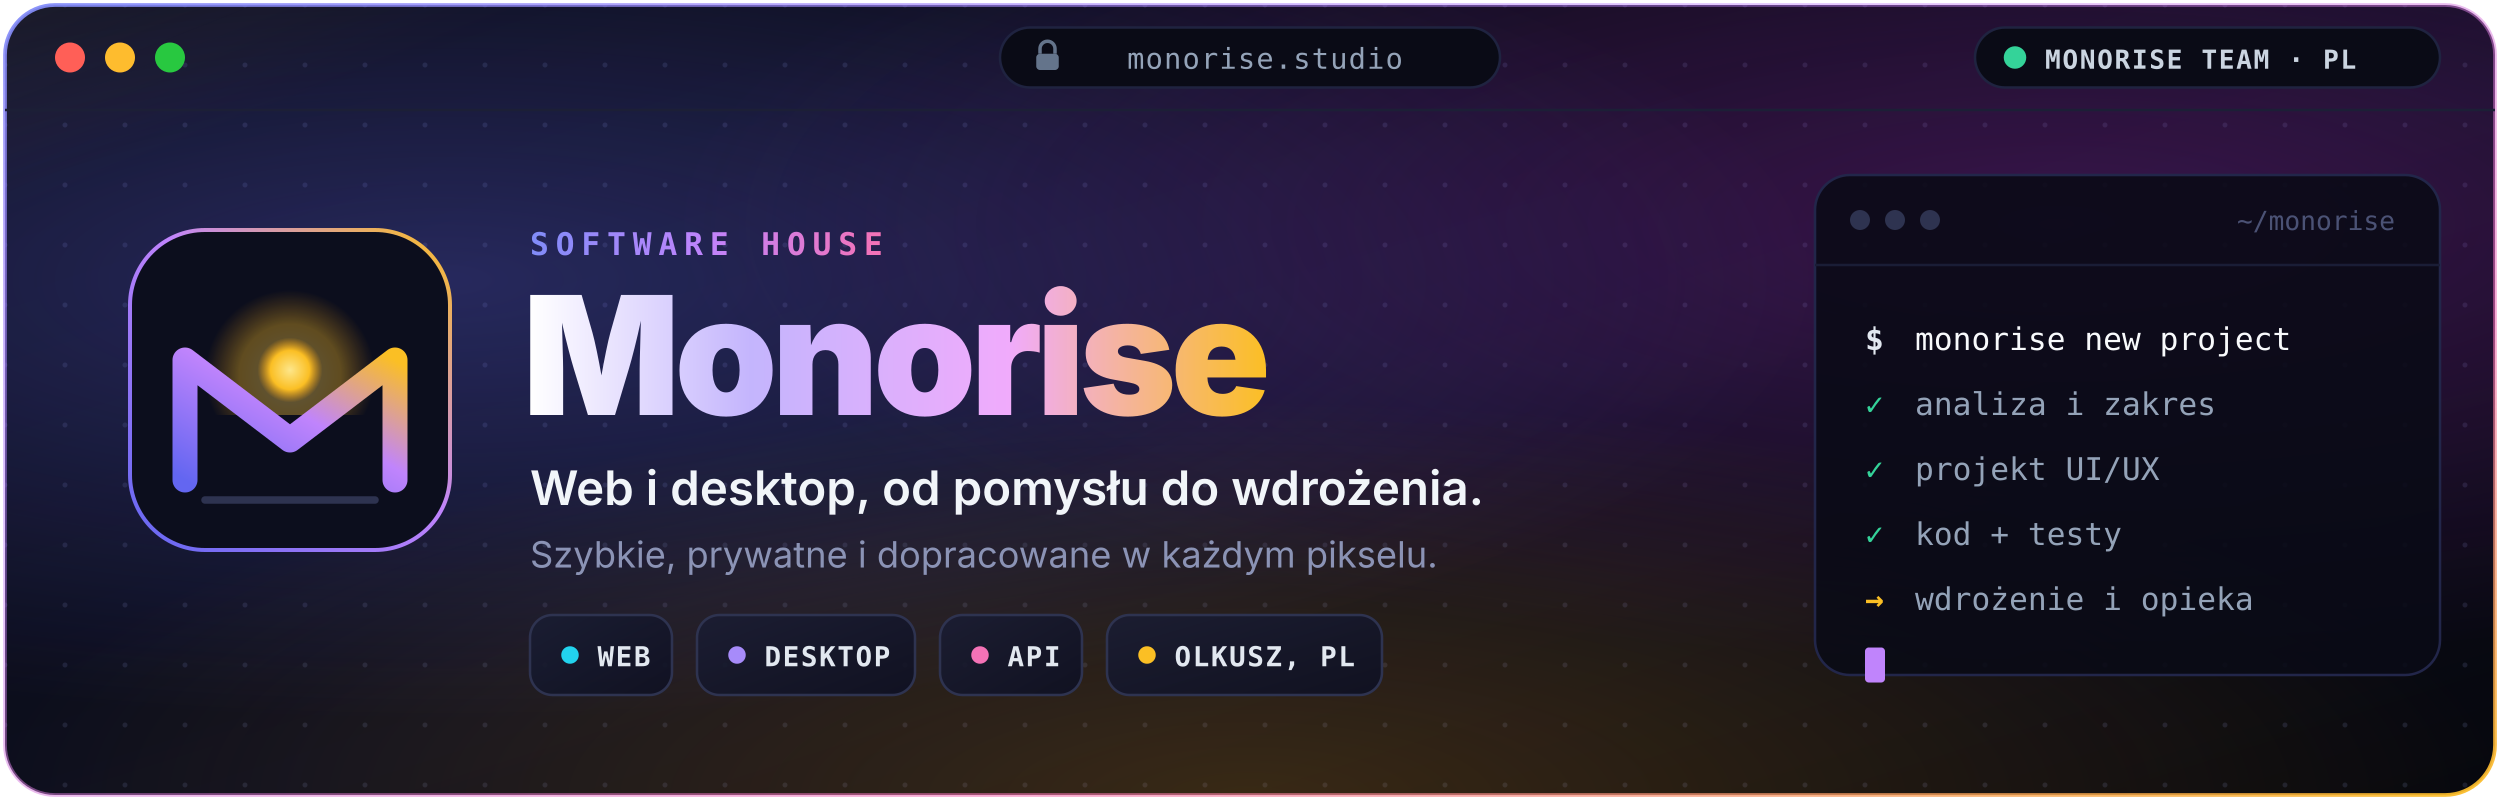
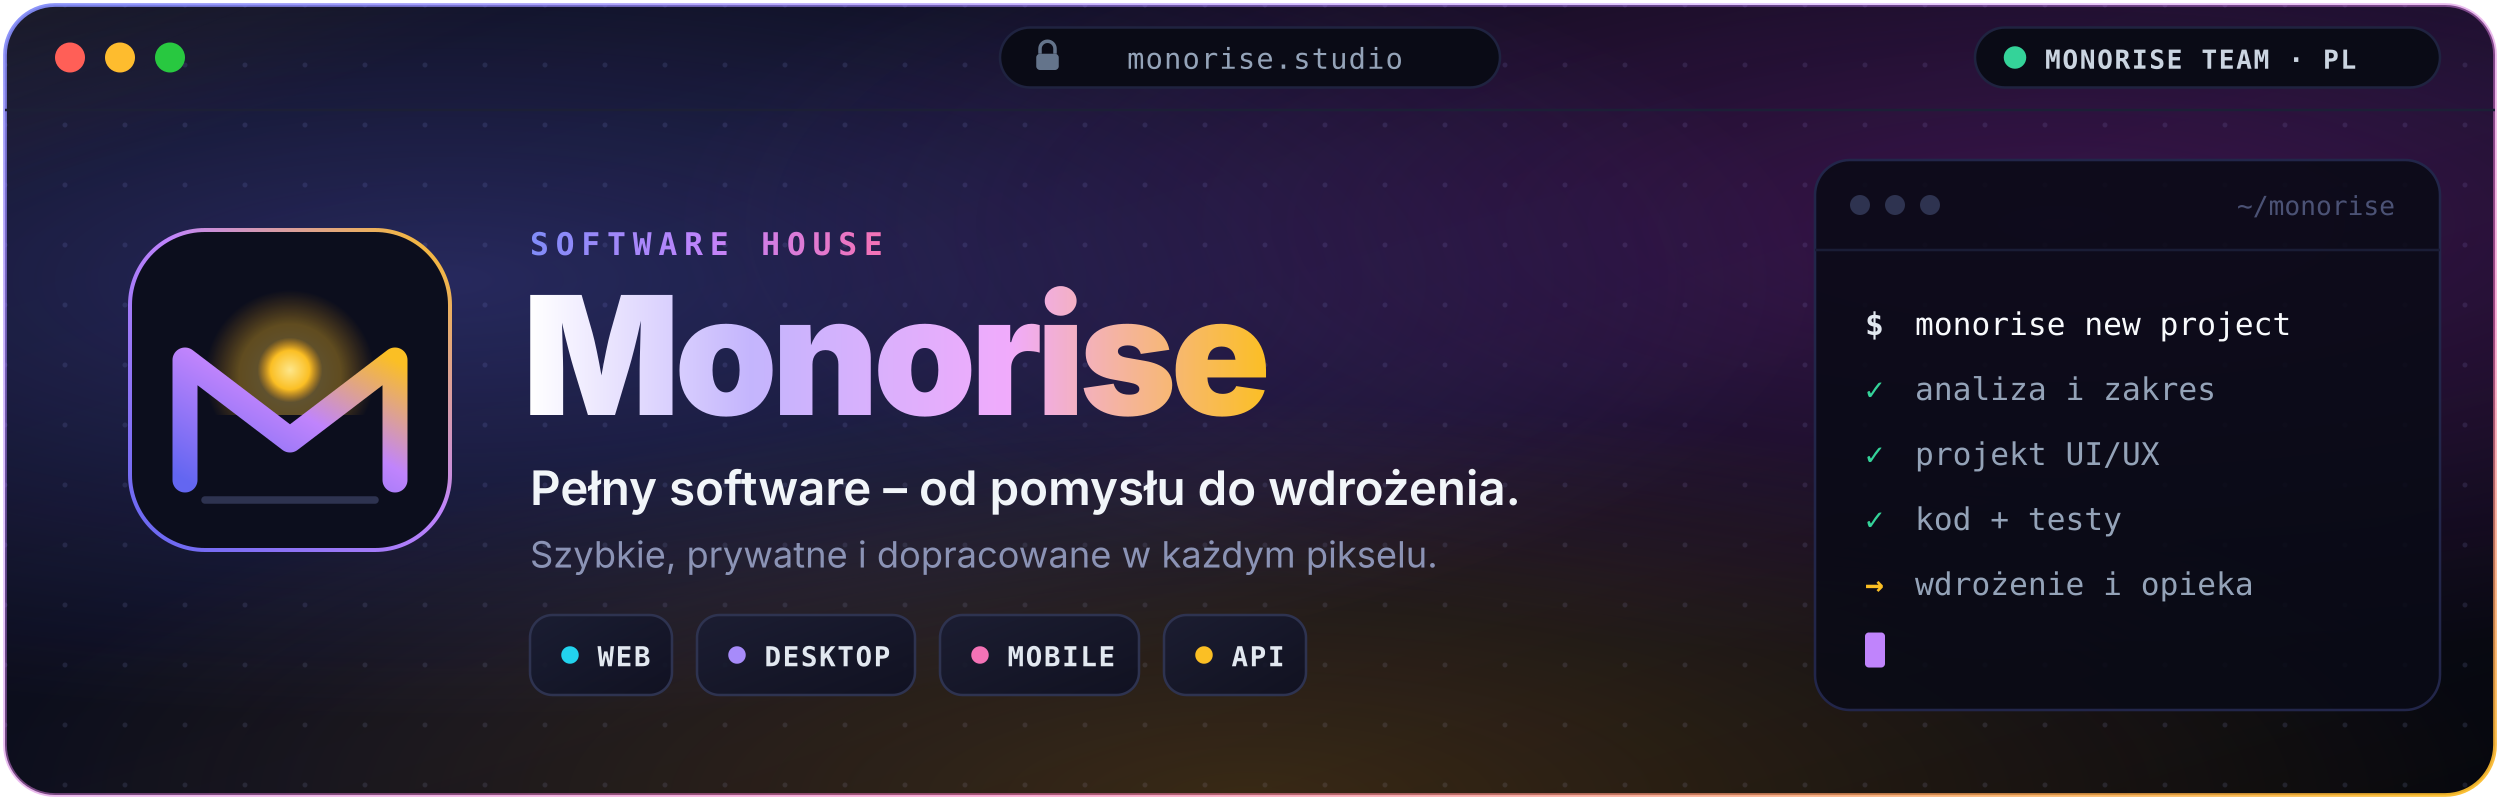
<svg xmlns="http://www.w3.org/2000/svg" viewBox="0 0 1000 320" width="100%" height="320" fill="none">
  <defs>
    <linearGradient id="bg" x1="0" y1="0" x2="1" y2="1">
      <stop offset="0" stop-color="#07080f" />
      <stop offset=".55" stop-color="#0d0f1f" />
      <stop offset="1" stop-color="#06070d" />
    </linearGradient>
    <linearGradient id="border" x1="0" y1="0" x2="1" y2="1">
      <stop offset="0" stop-color="#818cf8" stop-opacity=".95" />
      <stop offset=".35" stop-color="#c084fc" stop-opacity=".45" />
      <stop offset=".7" stop-color="#f472b6" stop-opacity=".6" />
      <stop offset="1" stop-color="#fbbf24" stop-opacity=".95" />
    </linearGradient>
    <linearGradient id="name" x1="0" y1="0" x2="1" y2="0">
      <stop offset="0" stop-color="#ffffff" />
      <stop offset=".3" stop-color="#c4b5fd" />
      <stop offset=".65" stop-color="#f0abfc" />
      <stop offset="1" stop-color="#fbbf24" />
    </linearGradient>
    <linearGradient id="sub" x1="0" y1="0" x2="1" y2="0">
      <stop offset="0" stop-color="#818cf8" />
      <stop offset=".5" stop-color="#c084fc" />
      <stop offset="1" stop-color="#f472b6" />
    </linearGradient>
    <linearGradient id="chip" x1="0" y1="0" x2="1" y2="1">
      <stop offset="0" stop-color="#1a1d33" stop-opacity=".9" />
      <stop offset="1" stop-color="#0e1022" stop-opacity=".9" />
    </linearGradient>
    <linearGradient id="mark" x1="0" y1="1" x2="1" y2="0">
      <stop offset="0" stop-color="#6366f1" />
      <stop offset=".55" stop-color="#c084fc" />
      <stop offset="1" stop-color="#fbbf24" />
    </linearGradient>
    <radialGradient id="sun" cx=".5" cy=".5" r=".5">
      <stop offset="0" stop-color="#fde68a" />
      <stop offset=".6" stop-color="#fbbf24" />
      <stop offset="1" stop-color="#f59e0b" stop-opacity="0" />
    </radialGradient>
    <radialGradient id="a1" cx=".18" cy=".35" r=".55">
      <stop offset="0" stop-color="#6366f1" stop-opacity=".32" />
      <stop offset="1" stop-color="#6366f1" stop-opacity="0" />
    </radialGradient>
    <radialGradient id="a2" cx=".82" cy=".28" r=".55">
      <stop offset="0" stop-color="#c026d3" stop-opacity=".24" />
      <stop offset="1" stop-color="#c026d3" stop-opacity="0" />
    </radialGradient>
    <radialGradient id="a3" cx=".5" cy="1" r=".5">
      <stop offset="0" stop-color="#f59e0b" stop-opacity=".2" />
      <stop offset="1" stop-color="#f59e0b" stop-opacity="0" />
    </radialGradient>
    <linearGradient id="sheen" x1="-35%" y1="0%" x2="0%" y2="28%">
      <stop offset="0%" stop-color="#818cf8" stop-opacity="0" />
      <stop offset="35%" stop-color="#c4b5fd" stop-opacity=".045" />
      <stop offset="50%" stop-color="#ffffff" stop-opacity=".095" />
      <stop offset="65%" stop-color="#fde68a" stop-opacity=".045" />
      <stop offset="100%" stop-color="#fbbf24" stop-opacity="0" />
      <animate attributeName="x1" values="-40%;110%;110%" keyTimes="0;0.38;1" dur="8s" repeatCount="indefinite" />
      <animate attributeName="x2" values="0%;150%;150%" keyTimes="0;0.38;1" dur="8s" repeatCount="indefinite" />
    </linearGradient>
    <pattern id="dots" width="24" height="24" patternUnits="userSpaceOnUse">
      <circle cx="2" cy="2" r="1" fill="#4b5275" fill-opacity=".3" />
    </pattern>
    <clipPath id="card">
      <rect x="2" y="2" width="996" height="316" rx="20" />
    </clipPath>
  </defs>
  <style>
    .sans{font-family:-apple-system, BlinkMacSystemFont, 'Segoe UI', Inter, Helvetica, Arial, sans-serif}.mono{font-family:ui-monospace, SFMono-Regular, 'SF Mono', Menlo, Consolas, monospace}
    @keyframes breathe1{0%,100%{opacity:.55}50%{opacity:1}}
    @keyframes breathe2{0%,100%{opacity:1}50%{opacity:.5}}
    @keyframes rise{0%,100%{transform:translateY(6px)}50%{transform:translateY(-6px)}}
    @keyframes glow{0%,100%{opacity:.55}50%{opacity:1}}
    @keyframes ping{0%{r:4px;opacity:.9}100%{r:13px;opacity:0}}
    @keyframes blink{0%,49%{opacity:1}50%,100%{opacity:0}}
    @keyframes type{from{opacity:0;transform:translateX(-6px)}to{opacity:1;transform:translateX(0)}}
    .a1{animation:breathe1 9s ease-in-out infinite}
    .a2{animation:breathe2 11s ease-in-out infinite}
    .sun{animation:rise 5s ease-in-out infinite}
    .halo{animation:glow 5s ease-in-out infinite}
    .ping{animation:ping 2s ease-out infinite}
    .cursor{animation:blink 1s step-end infinite}
    .line{opacity:0;animation:type .45s ease-out forwards}
  </style>
  <g clip-path="url(#card)">
    <rect width="1000" height="320" fill="url(#bg)" />
    <rect width="1000" height="320" fill="url(#dots)" />
    <rect width="1000" height="320" fill="url(#a1)" class="a1" />
    <rect width="1000" height="320" fill="url(#a2)" class="a2" />
    <rect width="1000" height="320" fill="url(#a3)" />
    <rect width="1000" height="320" fill="url(#sheen)" />
  </g>
  <rect x="2" y="2" width="996" height="316" rx="20" stroke="url(#border)" stroke-width="1.5" />
  <path d="M2 44 H998" stroke="#1c1f36" />
  <circle cx="28" cy="23" r="6" fill="#ff5f57" />
  <circle cx="48" cy="23" r="6" fill="#febc2e" />
  <circle cx="68" cy="23" r="6" fill="#28c840" />
  <g transform="translate(400,11)">
    <rect width="200" height="24" rx="12" fill="#0a0b16" stroke="#1f2340" />
    <path d="M16 10.5v-2a3 3 0 0 1 6 0v2" stroke="#64748b" stroke-width="1.4" />
    <rect x="14.5" y="10.5" width="9" height="6.5" rx="1.5" fill="#64748b" />
    <text x="106" y="16.5" fill="#94a3b8" text-anchor="middle" class="mono" font-size="11.5" letter-spacing=".04em">monorise.studio</text>
  </g>
  <g transform="translate(790,11)">
    <rect width="186" height="24" rx="12" fill="#0a0b16" stroke="#1f2340" />
    <circle cx="16" cy="12" r="4" fill="#34d399" />
    <circle cx="16" cy="12" r="4" stroke="#34d399" class="ping" />
    <text x="28" y="16.5" fill="#cbd5e1" class="mono" font-size="10.5" font-weight="700" letter-spacing=".06em">MONORISE TEAM · PL</text>
  </g>
  <g transform="translate(52,92)">
    <rect width="128" height="128" rx="30" fill="#0c0e1d" stroke="url(#mark)" stroke-width="1.6" />
    <circle cx="64" cy="58" r="34" fill="url(#sun)" opacity=".35" class="halo" />
    <g class="sun">
      <circle cx="64" cy="56" r="13" fill="url(#sun)" />
    </g>
    <rect x="18" y="74" width="92" height="40" fill="#0c0e1d" />
    <path d="M22 100 V52 L64 84 L106 52 V100" stroke="url(#mark)" stroke-width="10" stroke-linecap="round" stroke-linejoin="round" />
    <path d="M30 108 H98" stroke="#2e3350" stroke-width="3" stroke-linecap="round" />
  </g>
  <g transform="translate(212,86)">
    <text x="0" y="16" fill="url(#sub)" class="mono" font-size="12.5" font-weight="700" letter-spacing=".22em">SOFTWARE HOUSE</text>
    <text x="-3" y="80" fill="url(#name)" class="sans" font-size="66" font-weight="900" letter-spacing="-0.035em">Monorise</text>
-     <text x="0" y="116" fill="#f1f5f9" class="sans" font-size="19" font-weight="600">Web i desktop, od pomysłu do wdrożenia.</text>
+     <text x="0" y="116" fill="#f1f5f9" class="sans" font-size="19" font-weight="600">Pełny software – od pomysłu do wdrożenia.</text>
    <text x="0" y="141" fill="#8b93b5" class="sans" font-size="14.5">Szybkie, prywatne i dopracowane w każdym pikselu.</text>
    <g transform="translate(0,160)">
      <g transform="translate(0,0)">
        <rect width="56.8" height="32" rx="9" fill="url(#chip)" stroke="#2e3350" />
        <circle cx="16" cy="16" r="3.5" fill="#22d3ee" />
        <text x="27" y="20.5" fill="#e2e8f0" class="mono" font-size="11" font-weight="700" letter-spacing="0.06em">WEB</text>
      </g>
      <g transform="translate(66.8,0)">
        <rect width="87.2" height="32" rx="9" fill="url(#chip)" stroke="#2e3350" />
        <circle cx="16" cy="16" r="3.5" fill="#a78bfa" />
        <text x="27" y="20.5" fill="#e2e8f0" class="mono" font-size="11" font-weight="700" letter-spacing="0.06em">DESKTOP</text>
      </g>
      <g transform="translate(164,0)">
+         <rect width="79.6" height="32" rx="9" fill="url(#chip)" stroke="#2e3350" />
+         <circle cx="16" cy="16" r="3.5" fill="#f472b6" />
+         <text x="27" y="20.5" fill="#e2e8f0" class="mono" font-size="11" font-weight="700" letter-spacing="0.06em">MOBILE</text>
+       </g>
+       <g transform="translate(253.6,0)">
        <rect width="56.8" height="32" rx="9" fill="url(#chip)" stroke="#2e3350" />
-         <circle cx="16" cy="16" r="3.5" fill="#f472b6" />
+         <circle cx="16" cy="16" r="3.5" fill="#fbbf24" />
        <text x="27" y="20.5" fill="#e2e8f0" class="mono" font-size="11" font-weight="700" letter-spacing="0.06em">API</text>
-       </g>
-       <g transform="translate(230.8,0)">
-         <rect width="110" height="32" rx="9" fill="url(#chip)" stroke="#2e3350" />
-         <circle cx="16" cy="16" r="3.5" fill="#fbbf24" />
-         <text x="27" y="20.5" fill="#e2e8f0" class="mono" font-size="11" font-weight="700" letter-spacing="0.06em">OLKUSZ, PL</text>
      </g>
    </g>
  </g>
-   <g transform="translate(726,70)">
-     <rect width="250" height="200" rx="14" fill="#0a0b16" fill-opacity=".88" stroke="#22264a" />
+   <g transform="translate(726,64)">
+     <rect width="250" height="220" rx="14" fill="#0a0b16" fill-opacity=".88" stroke="#22264a" />
    <path d="M0 36 H250" stroke="#1a1d36" />
    <circle cx="18" cy="18" r="4" fill="#2e3350" />
    <circle cx="32" cy="18" r="4" fill="#2e3350" />
    <circle cx="46" cy="18" r="4" fill="#2e3350" />
    <text x="232" y="22" fill="#4b5275" text-anchor="end" class="mono" font-size="10.5">~/monorise</text>
    <g>
      <text x="20" y="70" fill="#e2e8f0" class="mono" font-size="12.5" font-weight="700">$</text>
      <text x="40" y="70" fill="#f8fafc" class="mono" font-size="12.5">monorise new project</text>
    </g>
    <g>
      <text x="20" y="96" fill="#34d399" class="mono" font-size="12.5" font-weight="700">✓</text>
      <text x="40" y="96" fill="#94a3b8" class="mono" font-size="12.5">analiza i zakres</text>
    </g>
    <g>
      <text x="20" y="122" fill="#34d399" class="mono" font-size="12.5" font-weight="700">✓</text>
      <text x="40" y="122" fill="#94a3b8" class="mono" font-size="12.5">projekt UI/UX</text>
    </g>
    <g>
      <text x="20" y="148" fill="#34d399" class="mono" font-size="12.5" font-weight="700">✓</text>
      <text x="40" y="148" fill="#94a3b8" class="mono" font-size="12.5">kod + testy</text>
    </g>
    <g>
      <text x="20" y="174" fill="#fbbf24" class="mono" font-size="12.5" font-weight="700">→</text>
      <text x="40" y="174" fill="#94a3b8" class="mono" font-size="12.5">wdrożenie i opieka</text>
    </g>
    <rect x="20" y="189" width="8" height="14" rx="1.5" fill="#c084fc" class="cursor" />
  </g>
</svg>
